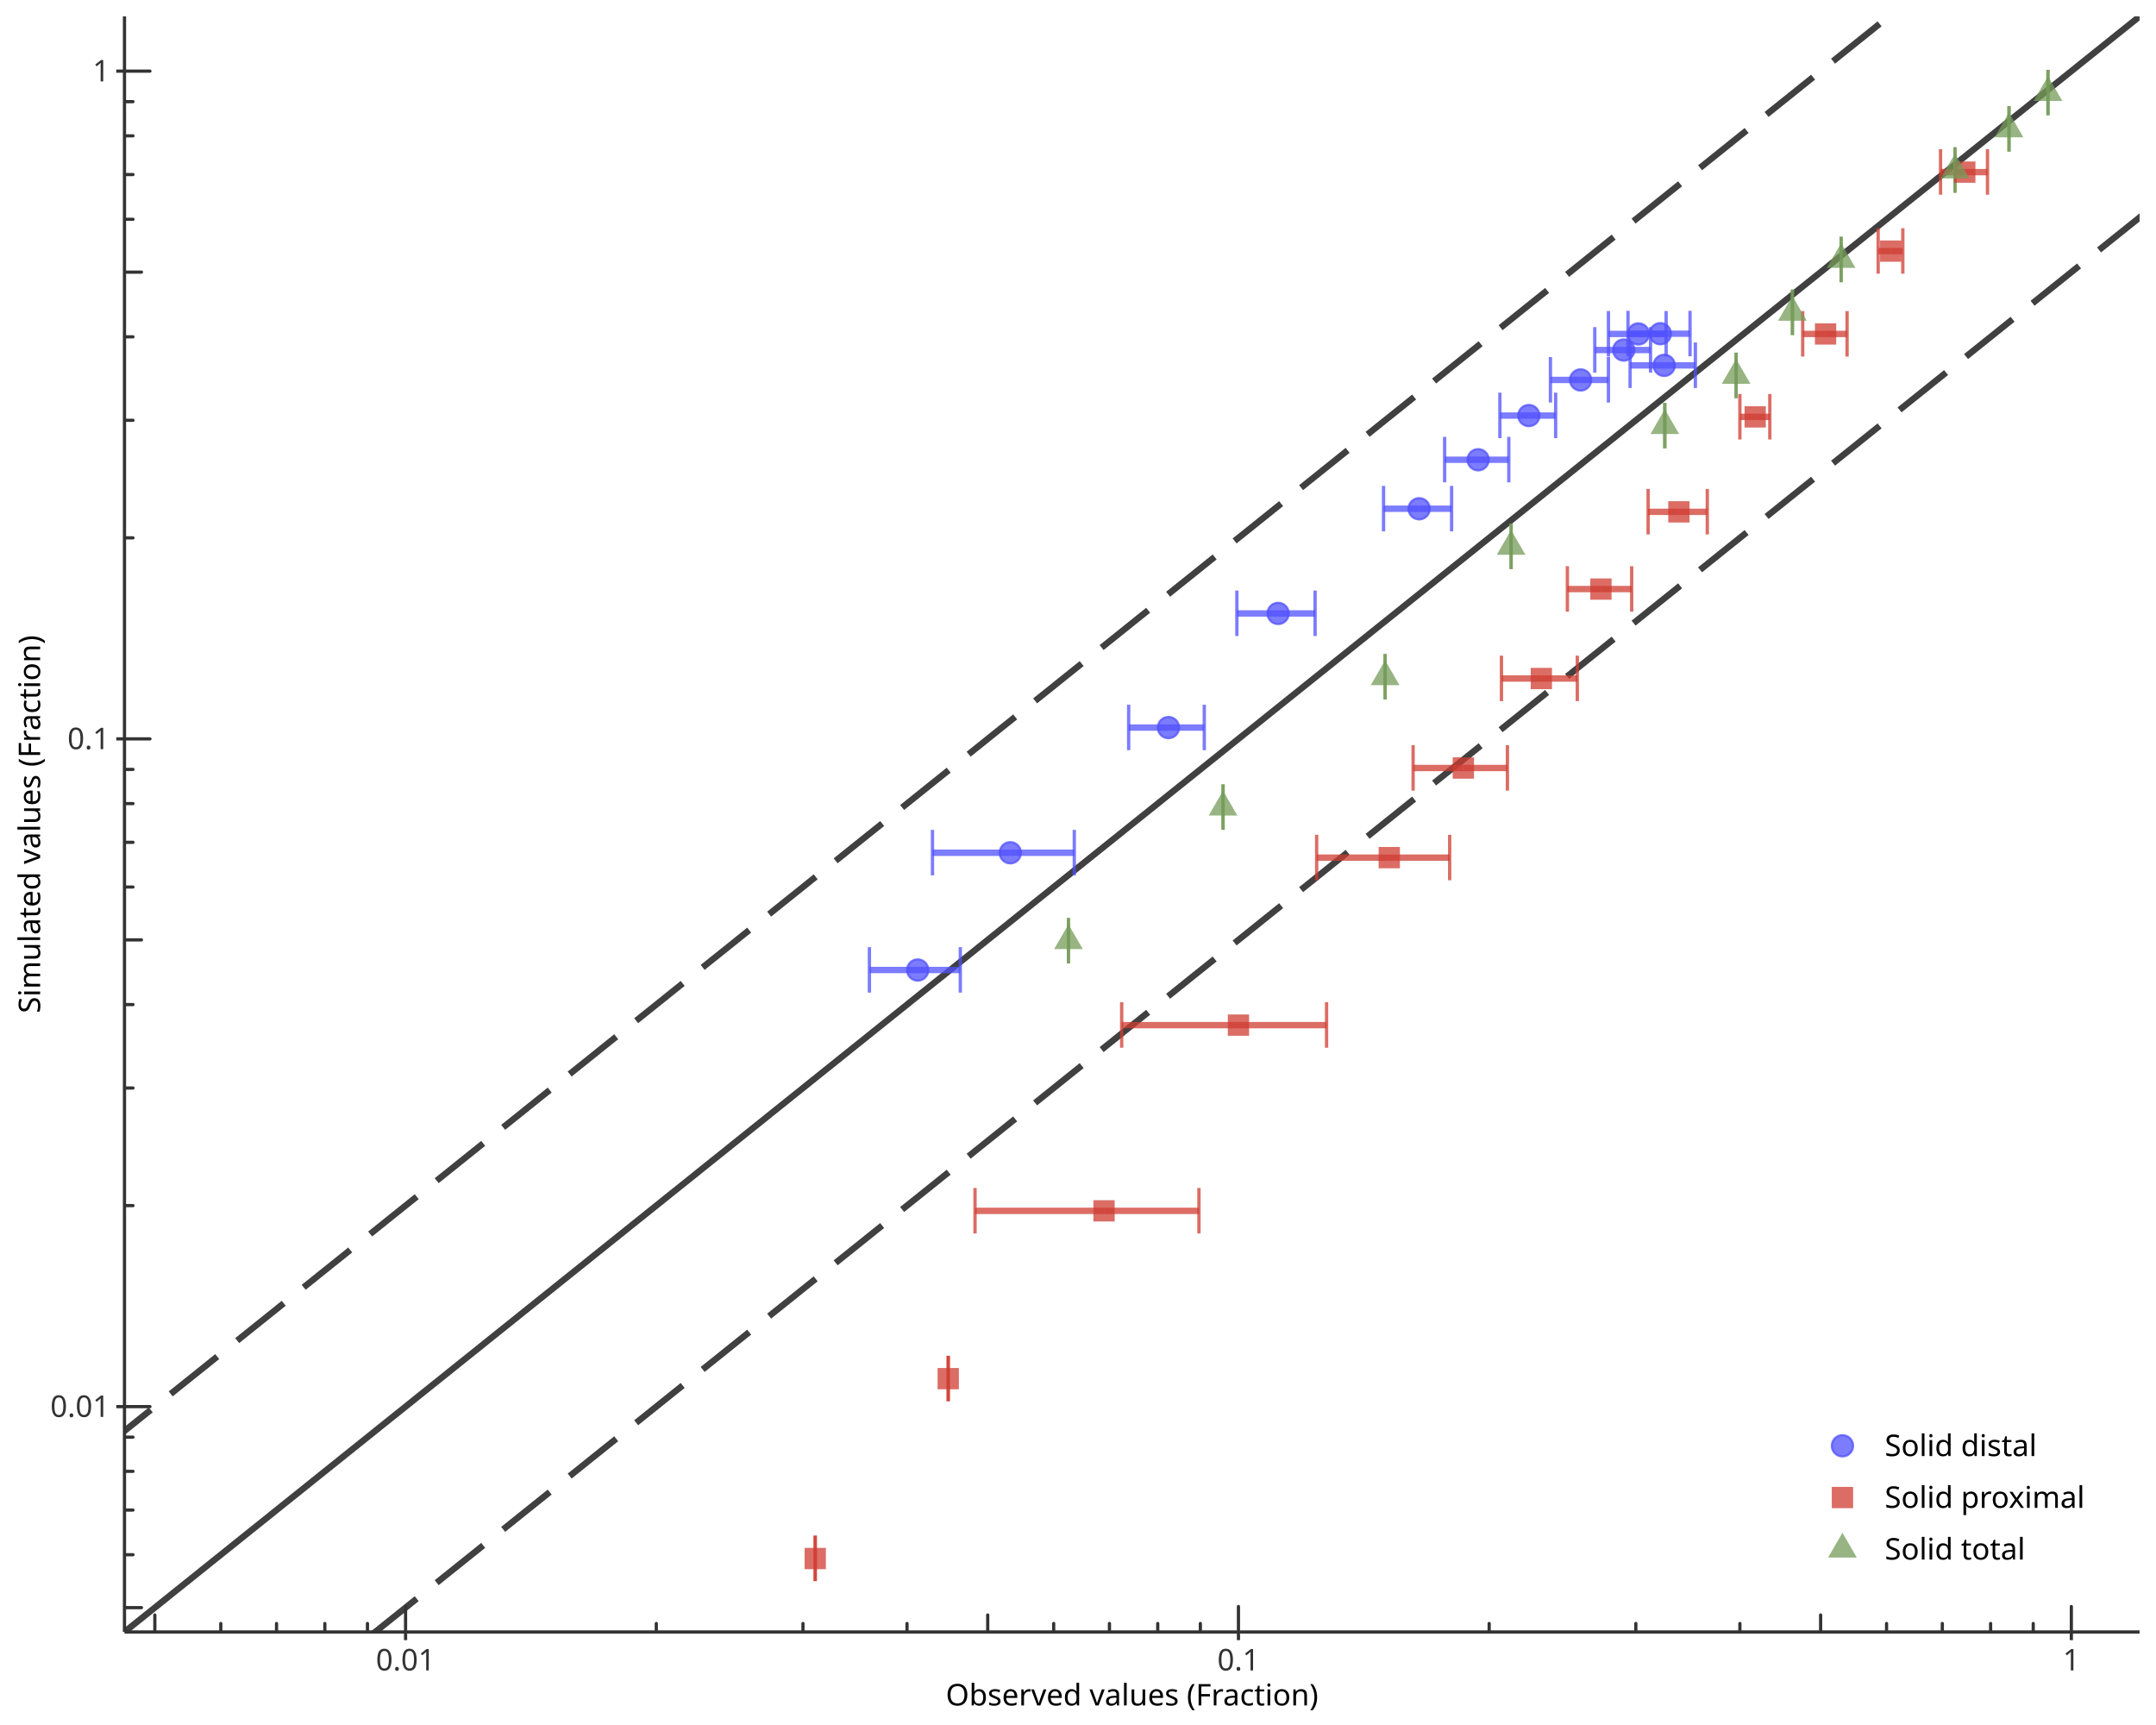
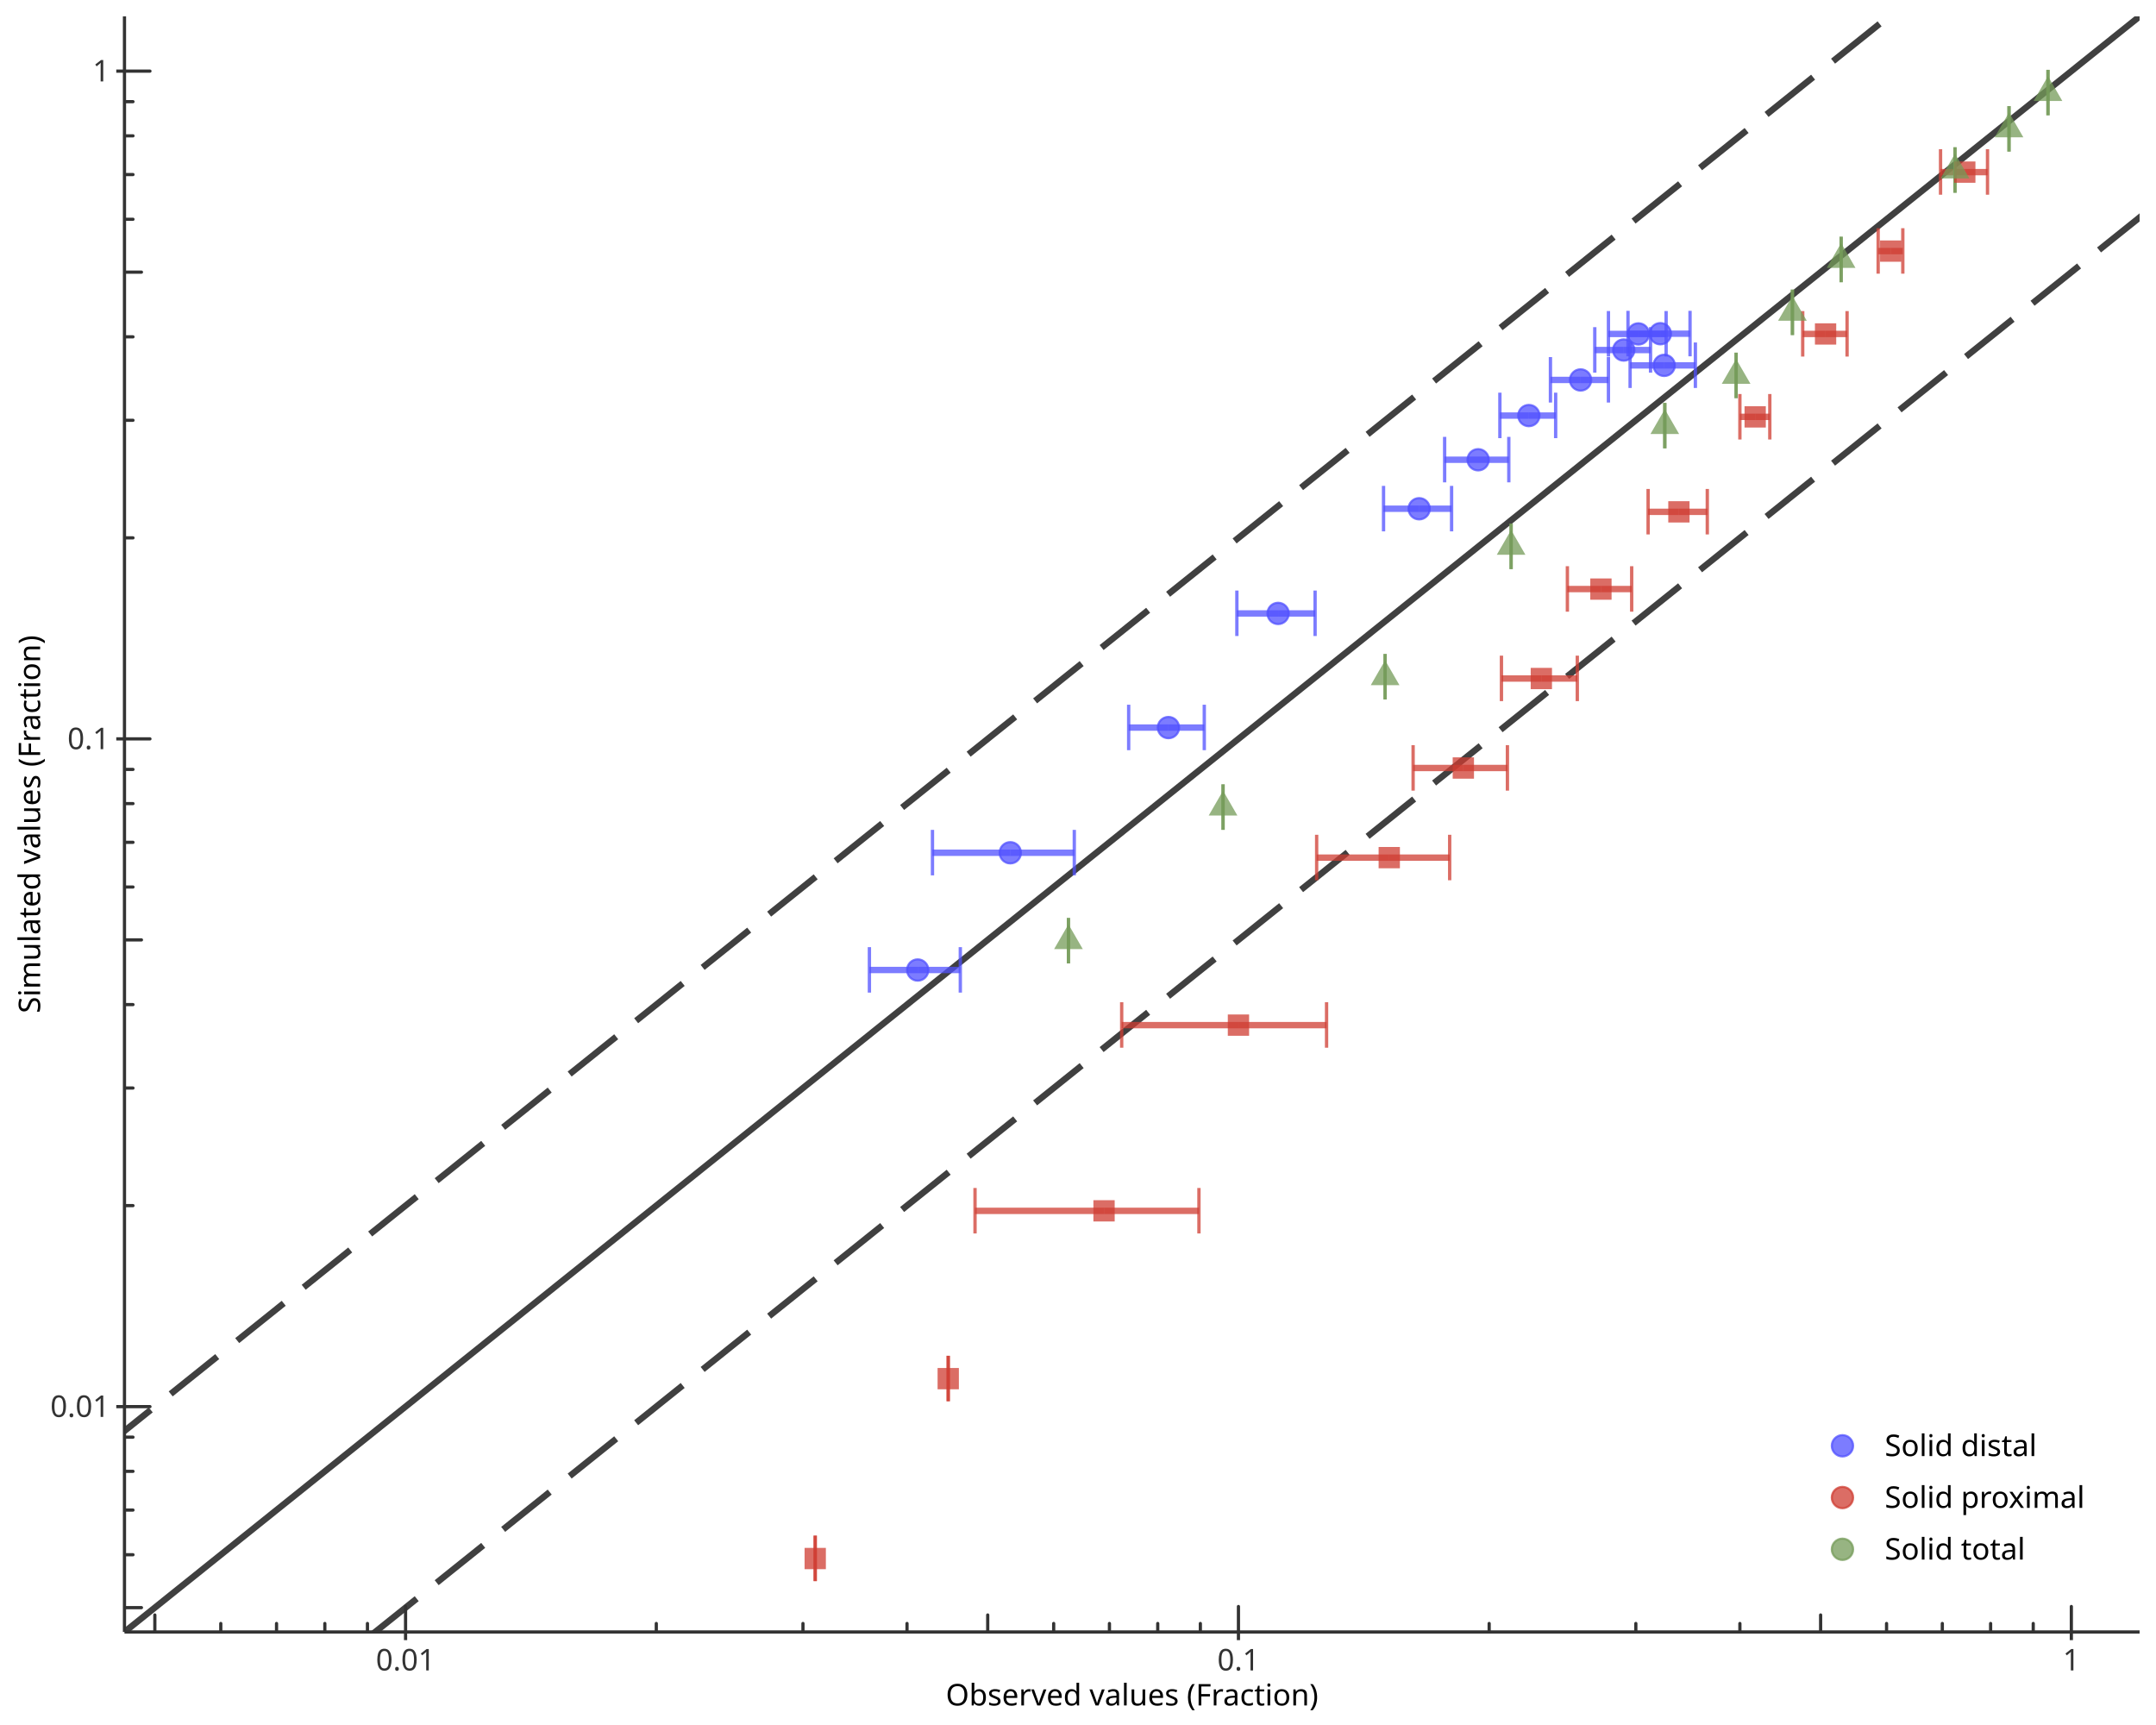
<svg xmlns="http://www.w3.org/2000/svg" class="svglite" data-engine-version="2.0" width="720.00pt" height="576.00pt" viewBox="0 0 720.00 576.00">
  <defs>
    <style type="text/css">
    .svglite line, .svglite polyline, .svglite polygon, .svglite path, .svglite rect, .svglite circle {
      fill: none;
      stroke: #000000;
      stroke-linecap: round;
      stroke-linejoin: round;
      stroke-miterlimit: 10.00;
    }
  </style>
  </defs>
  <rect width="100%" height="100%" style="stroke: none; fill: #FFFFFF;" />
  <defs>
    <clipPath id="cpMC4wMHw3MjAuMDB8MC4wMHw1NzYuMDA=">
      <rect x="0.00" y="0.00" width="720.00" height="576.00" />
    </clipPath>
  </defs>
  <g clip-path="url(#cpMC4wMHw3MjAuMDB8MC4wMHw1NzYuMDA=)">
    <rect x="0.00" y="0.00" width="720.00" height="576.00" style="stroke-width: 1.07; stroke: none; fill: #FFFFFF;" />
  </g>
  <defs>
    <clipPath id="cpNDEuNTd8NzE0LjUyfDUuNDh8NTQ0Ljkz">
      <rect x="41.57" y="5.48" width="672.95" height="539.45" />
    </clipPath>
  </defs>
  <g clip-path="url(#cpNDEuNTd8NzE0LjUyfDUuNDh8NTQ0Ljkz)">
    <rect x="41.57" y="5.48" width="672.95" height="539.45" style="stroke-width: 1.07; stroke: none; fill: #FFFFFF;" />
  </g>
  <g clip-path="url(#cpMC4wMHw3MjAuMDB8MC4wMHw1NzYuMDA=)">
</g>
  <g clip-path="url(#cpNDEuNTd8NzE0LjUyfDUuNDh8NTQ0Ljkz)">
</g>
  <g clip-path="url(#cpMC4wMHw3MjAuMDB8MC4wMHw1NzYuMDA=)">
</g>
  <g clip-path="url(#cpNDEuNTd8NzE0LjUyfDUuNDh8NTQ0Ljkz)">
</g>
  <g clip-path="url(#cpMC4wMHw3MjAuMDB8MC4wMHw1NzYuMDA=)">
</g>
  <g clip-path="url(#cpNDEuNTd8NzE0LjUyfDUuNDh8NTQ0Ljkz)">
</g>
  <g clip-path="url(#cpMC4wMHw3MjAuMDB8MC4wMHw1NzYuMDA=)">
</g>
  <g clip-path="url(#cpNDEuNTd8NzE0LjUyfDUuNDh8NTQ0Ljkz)">
</g>
  <g clip-path="url(#cpMC4wMHw3MjAuMDB8MC4wMHw1NzYuMDA=)">
</g>
  <g clip-path="url(#cpNDEuNTd8NzE0LjUyfDUuNDh8NTQ0Ljkz)">
</g>
  <g clip-path="url(#cpMC4wMHw3MjAuMDB8MC4wMHw1NzYuMDA=)">
</g>
  <g clip-path="url(#cpNDEuNTd8NzE0LjUyfDUuNDh8NTQ0Ljkz)">
</g>
  <g clip-path="url(#cpMC4wMHw3MjAuMDB8MC4wMHw1NzYuMDA=)">
</g>
  <g clip-path="url(#cpNDEuNTd8NzE0LjUyfDUuNDh8NTQ0Ljkz)">
</g>
  <g clip-path="url(#cpMC4wMHw3MjAuMDB8MC4wMHw1NzYuMDA=)">
</g>
  <g clip-path="url(#cpNDEuNTd8NzE0LjUyfDUuNDh8NTQ0Ljkz)">
</g>
  <g clip-path="url(#cpMC4wMHw3MjAuMDB8MC4wMHw1NzYuMDA=)">
</g>
  <g clip-path="url(#cpNDEuNTd8NzE0LjUyfDUuNDh8NTQ0Ljkz)">
</g>
  <g clip-path="url(#cpMC4wMHw3MjAuMDB8MC4wMHw1NzYuMDA=)">
</g>
  <g clip-path="url(#cpNDEuNTd8NzE0LjUyfDUuNDh8NTQ0Ljkz)">
</g>
  <g clip-path="url(#cpMC4wMHw3MjAuMDB8MC4wMHw1NzYuMDA=)">
</g>
  <g clip-path="url(#cpNDEuNTd8NzE0LjUyfDUuNDh8NTQ0Ljkz)">
</g>
  <g clip-path="url(#cpMC4wMHw3MjAuMDB8MC4wMHw1NzYuMDA=)">
</g>
  <g clip-path="url(#cpNDEuNTd8NzE0LjUyfDUuNDh8NTQ0Ljkz)">
</g>
  <g clip-path="url(#cpMC4wMHw3MjAuMDB8MC4wMHw1NzYuMDA=)">
</g>
  <g clip-path="url(#cpNDEuNTd8NzE0LjUyfDUuNDh8NTQ0Ljkz)">
</g>
  <g clip-path="url(#cpMC4wMHw3MjAuMDB8MC4wMHw1NzYuMDA=)">
</g>
  <g clip-path="url(#cpNDEuNTd8NzE0LjUyfDUuNDh8NTQ0Ljkz)">
</g>
  <g clip-path="url(#cpMC4wMHw3MjAuMDB8MC4wMHw1NzYuMDA=)">
</g>
  <g clip-path="url(#cpNDEuNTd8NzE0LjUyfDUuNDh8NTQ0Ljkz)">
</g>
  <g clip-path="url(#cpMC4wMHw3MjAuMDB8MC4wMHw1NzYuMDA=)">
</g>
  <g clip-path="url(#cpNDEuNTd8NzE0LjUyfDUuNDh8NTQ0Ljkz)">
    <line x1="-631.38" y1="1084.39" x2="1387.47" y2="-533.97" style="stroke-width: 2.13; stroke: #000000; stroke-opacity: 0.75; stroke-linecap: butt;" />
    <line x1="-631.38" y1="1017.27" x2="1387.47" y2="-601.09" style="stroke-width: 2.13; stroke: #000000; stroke-opacity: 0.75; stroke-dasharray: 19.92,8.54; stroke-linecap: butt;" />
    <line x1="-631.38" y1="1151.51" x2="1387.47" y2="-466.85" style="stroke-width: 2.13; stroke: #000000; stroke-opacity: 0.75; stroke-dasharray: 19.92,8.54; stroke-linecap: butt;" />
    <line x1="544.38" y1="122.00" x2="555.76" y2="122.00" style="stroke-width: 2.13; stroke: #5050FF; stroke-opacity: 0.75; stroke-linecap: butt;" />
    <line x1="543.67" y1="111.43" x2="554.48" y2="111.43" style="stroke-width: 2.13; stroke: #5050FF; stroke-opacity: 0.75; stroke-linecap: butt;" />
    <line x1="537.14" y1="111.50" x2="547.15" y2="111.50" style="stroke-width: 2.13; stroke: #5050FF; stroke-opacity: 0.75; stroke-linecap: butt;" />
    <line x1="532.58" y1="116.88" x2="542.25" y2="116.88" style="stroke-width: 2.13; stroke: #5050FF; stroke-opacity: 0.75; stroke-linecap: butt;" />
    <line x1="517.77" y1="126.87" x2="527.84" y2="126.87" style="stroke-width: 2.13; stroke: #5050FF; stroke-opacity: 0.75; stroke-linecap: butt;" />
    <line x1="500.89" y1="138.76" x2="510.56" y2="138.76" style="stroke-width: 2.13; stroke: #5050FF; stroke-opacity: 0.75; stroke-linecap: butt;" />
    <line x1="482.44" y1="153.52" x2="493.63" y2="153.52" style="stroke-width: 2.13; stroke: #5050FF; stroke-opacity: 0.75; stroke-linecap: butt;" />
    <line x1="462.04" y1="169.88" x2="473.93" y2="169.88" style="stroke-width: 2.13; stroke: #5050FF; stroke-opacity: 0.75; stroke-linecap: butt;" />
    <line x1="413.06" y1="204.83" x2="426.83" y2="204.83" style="stroke-width: 2.13; stroke: #5050FF; stroke-opacity: 0.75; stroke-linecap: butt;" />
    <line x1="376.92" y1="242.95" x2="390.20" y2="242.95" style="stroke-width: 2.13; stroke: #5050FF; stroke-opacity: 0.75; stroke-linecap: butt;" />
    <line x1="311.40" y1="284.75" x2="337.39" y2="284.75" style="stroke-width: 2.13; stroke: #5050FF; stroke-opacity: 0.75; stroke-linecap: butt;" />
    <line x1="290.34" y1="323.90" x2="306.47" y2="323.90" style="stroke-width: 2.13; stroke: #5050FF; stroke-opacity: 0.75; stroke-linecap: butt;" />
    <line x1="648.05" y1="57.47" x2="656.14" y2="57.47" style="stroke-width: 2.13; stroke: #CE3D32; stroke-opacity: 0.75; stroke-linecap: butt;" />
    <line x1="627.21" y1="83.84" x2="631.40" y2="83.84" style="stroke-width: 2.13; stroke: #CE3D32; stroke-opacity: 0.75; stroke-linecap: butt;" />
    <line x1="602.02" y1="111.51" x2="609.65" y2="111.51" style="stroke-width: 2.13; stroke: #CE3D32; stroke-opacity: 0.75; stroke-linecap: butt;" />
    <line x1="581.04" y1="139.20" x2="586.14" y2="139.20" style="stroke-width: 2.13; stroke: #CE3D32; stroke-opacity: 0.75; stroke-linecap: butt;" />
    <line x1="550.39" y1="170.91" x2="560.67" y2="170.91" style="stroke-width: 2.13; stroke: #CE3D32; stroke-opacity: 0.75; stroke-linecap: butt;" />
    <line x1="523.43" y1="196.70" x2="534.64" y2="196.70" style="stroke-width: 2.13; stroke: #CE3D32; stroke-opacity: 0.75; stroke-linecap: butt;" />
    <line x1="501.41" y1="226.57" x2="514.74" y2="226.57" style="stroke-width: 2.13; stroke: #CE3D32; stroke-opacity: 0.75; stroke-linecap: butt;" />
    <line x1="471.91" y1="256.45" x2="488.68" y2="256.45" style="stroke-width: 2.13; stroke: #CE3D32; stroke-opacity: 0.75; stroke-linecap: butt;" />
    <line x1="439.70" y1="286.38" x2="463.94" y2="286.38" style="stroke-width: 2.13; stroke: #CE3D32; stroke-opacity: 0.75; stroke-linecap: butt;" />
    <line x1="374.59" y1="342.30" x2="413.58" y2="342.30" style="stroke-width: 2.13; stroke: #CE3D32; stroke-opacity: 0.75; stroke-linecap: butt;" />
    <line x1="325.61" y1="404.32" x2="368.70" y2="404.32" style="stroke-width: 2.13; stroke: #CE3D32; stroke-opacity: 0.75; stroke-linecap: butt;" />
    <line x1="316.66" y1="460.35" x2="316.66" y2="460.35" style="stroke-width: 2.13; stroke: #CE3D32; stroke-opacity: 0.75; stroke-linecap: butt;" />
    <line x1="272.24" y1="520.41" x2="272.24" y2="520.41" style="stroke-width: 2.13; stroke: #CE3D32; stroke-opacity: 0.75; stroke-linecap: butt;" />
    <line x1="683.93" y1="30.95" x2="683.93" y2="30.95" style="stroke-width: 2.13; stroke: #749B58; stroke-opacity: 0.75; stroke-linecap: butt;" />
    <line x1="670.91" y1="43.07" x2="670.91" y2="43.07" style="stroke-width: 2.13; stroke: #749B58; stroke-opacity: 0.75; stroke-linecap: butt;" />
    <line x1="652.88" y1="56.81" x2="652.88" y2="56.81" style="stroke-width: 2.13; stroke: #749B58; stroke-opacity: 0.75; stroke-linecap: butt;" />
    <line x1="614.85" y1="86.69" x2="614.85" y2="86.69" style="stroke-width: 2.13; stroke: #749B58; stroke-opacity: 0.75; stroke-linecap: butt;" />
    <line x1="598.58" y1="104.33" x2="598.58" y2="104.33" style="stroke-width: 2.13; stroke: #749B58; stroke-opacity: 0.75; stroke-linecap: butt;" />
    <line x1="579.78" y1="125.40" x2="579.78" y2="125.40" style="stroke-width: 2.13; stroke: #749B58; stroke-opacity: 0.75; stroke-linecap: butt;" />
    <line x1="555.96" y1="142.17" x2="555.96" y2="142.17" style="stroke-width: 2.13; stroke: #749B58; stroke-opacity: 0.75; stroke-linecap: butt;" />
    <line x1="504.64" y1="182.49" x2="504.64" y2="182.49" style="stroke-width: 2.13; stroke: #749B58; stroke-opacity: 0.75; stroke-linecap: butt;" />
    <line x1="462.56" y1="226.01" x2="462.56" y2="226.01" style="stroke-width: 2.13; stroke: #749B58; stroke-opacity: 0.75; stroke-linecap: butt;" />
    <line x1="408.44" y1="269.55" x2="408.44" y2="269.55" style="stroke-width: 2.13; stroke: #749B58; stroke-opacity: 0.75; stroke-linecap: butt;" />
    <line x1="356.81" y1="314.16" x2="356.81" y2="314.16" style="stroke-width: 2.13; stroke: #749B58; stroke-opacity: 0.75; stroke-linecap: butt;" />
    <line x1="555.76" y1="122.00" x2="566.17" y2="122.00" style="stroke-width: 2.13; stroke: #5050FF; stroke-opacity: 0.75; stroke-linecap: butt;" />
    <line x1="554.48" y1="111.43" x2="564.39" y2="111.43" style="stroke-width: 2.13; stroke: #5050FF; stroke-opacity: 0.75; stroke-linecap: butt;" />
    <line x1="547.15" y1="111.50" x2="556.40" y2="111.50" style="stroke-width: 2.13; stroke: #5050FF; stroke-opacity: 0.75; stroke-linecap: butt;" />
    <line x1="542.25" y1="116.88" x2="551.20" y2="116.88" style="stroke-width: 2.13; stroke: #5050FF; stroke-opacity: 0.75; stroke-linecap: butt;" />
    <line x1="527.84" y1="126.87" x2="537.14" y2="126.87" style="stroke-width: 2.13; stroke: #5050FF; stroke-opacity: 0.75; stroke-linecap: butt;" />
    <line x1="510.56" y1="138.76" x2="519.51" y2="138.76" style="stroke-width: 2.13; stroke: #5050FF; stroke-opacity: 0.75; stroke-linecap: butt;" />
    <line x1="493.63" y1="153.52" x2="503.87" y2="153.52" style="stroke-width: 2.13; stroke: #5050FF; stroke-opacity: 0.75; stroke-linecap: butt;" />
    <line x1="473.93" y1="169.88" x2="484.76" y2="169.88" style="stroke-width: 2.13; stroke: #5050FF; stroke-opacity: 0.75; stroke-linecap: butt;" />
    <line x1="426.83" y1="204.83" x2="439.18" y2="204.83" style="stroke-width: 2.13; stroke: #5050FF; stroke-opacity: 0.75; stroke-linecap: butt;" />
    <line x1="390.20" y1="242.95" x2="402.17" y2="242.95" style="stroke-width: 2.13; stroke: #5050FF; stroke-opacity: 0.75; stroke-linecap: butt;" />
    <line x1="337.39" y1="284.75" x2="358.76" y2="284.75" style="stroke-width: 2.13; stroke: #5050FF; stroke-opacity: 0.75; stroke-linecap: butt;" />
    <line x1="306.47" y1="323.90" x2="320.70" y2="323.90" style="stroke-width: 2.13; stroke: #5050FF; stroke-opacity: 0.75; stroke-linecap: butt;" />
    <line x1="656.14" y1="57.47" x2="663.73" y2="57.47" style="stroke-width: 2.13; stroke: #CE3D32; stroke-opacity: 0.75; stroke-linecap: butt;" />
    <line x1="631.40" y1="83.84" x2="635.45" y2="83.84" style="stroke-width: 2.13; stroke: #CE3D32; stroke-opacity: 0.75; stroke-linecap: butt;" />
    <line x1="609.65" y1="111.51" x2="616.83" y2="111.51" style="stroke-width: 2.13; stroke: #CE3D32; stroke-opacity: 0.75; stroke-linecap: butt;" />
    <line x1="586.14" y1="139.20" x2="591.03" y2="139.20" style="stroke-width: 2.13; stroke: #CE3D32; stroke-opacity: 0.75; stroke-linecap: butt;" />
    <line x1="560.67" y1="170.91" x2="570.15" y2="170.91" style="stroke-width: 2.13; stroke: #CE3D32; stroke-opacity: 0.75; stroke-linecap: butt;" />
    <line x1="534.64" y1="196.70" x2="544.90" y2="196.70" style="stroke-width: 2.13; stroke: #CE3D32; stroke-opacity: 0.75; stroke-linecap: butt;" />
    <line x1="514.74" y1="226.57" x2="526.74" y2="226.57" style="stroke-width: 2.13; stroke: #CE3D32; stroke-opacity: 0.75; stroke-linecap: butt;" />
    <line x1="488.68" y1="256.45" x2="503.40" y2="256.45" style="stroke-width: 2.13; stroke: #CE3D32; stroke-opacity: 0.75; stroke-linecap: butt;" />
    <line x1="463.94" y1="286.38" x2="484.12" y2="286.38" style="stroke-width: 2.13; stroke: #CE3D32; stroke-opacity: 0.75; stroke-linecap: butt;" />
    <line x1="413.58" y1="342.30" x2="443.01" y2="342.30" style="stroke-width: 2.13; stroke: #CE3D32; stroke-opacity: 0.75; stroke-linecap: butt;" />
    <line x1="368.70" y1="404.32" x2="400.39" y2="404.32" style="stroke-width: 2.13; stroke: #CE3D32; stroke-opacity: 0.75; stroke-linecap: butt;" />
    <line x1="316.66" y1="460.35" x2="316.66" y2="460.35" style="stroke-width: 2.13; stroke: #CE3D32; stroke-opacity: 0.75; stroke-linecap: butt;" />
    <line x1="272.24" y1="520.41" x2="272.24" y2="520.41" style="stroke-width: 2.13; stroke: #CE3D32; stroke-opacity: 0.75; stroke-linecap: butt;" />
    <line x1="683.93" y1="30.95" x2="683.93" y2="30.95" style="stroke-width: 2.13; stroke: #749B58; stroke-opacity: 0.75; stroke-linecap: butt;" />
    <line x1="670.91" y1="43.07" x2="670.91" y2="43.07" style="stroke-width: 2.13; stroke: #749B58; stroke-opacity: 0.75; stroke-linecap: butt;" />
    <line x1="652.88" y1="56.81" x2="652.88" y2="56.81" style="stroke-width: 2.13; stroke: #749B58; stroke-opacity: 0.75; stroke-linecap: butt;" />
    <line x1="614.85" y1="86.69" x2="614.85" y2="86.69" style="stroke-width: 2.13; stroke: #749B58; stroke-opacity: 0.75; stroke-linecap: butt;" />
    <line x1="598.58" y1="104.33" x2="598.58" y2="104.33" style="stroke-width: 2.13; stroke: #749B58; stroke-opacity: 0.75; stroke-linecap: butt;" />
    <line x1="579.78" y1="125.40" x2="579.78" y2="125.40" style="stroke-width: 2.13; stroke: #749B58; stroke-opacity: 0.75; stroke-linecap: butt;" />
    <line x1="555.96" y1="142.17" x2="555.96" y2="142.17" style="stroke-width: 2.13; stroke: #749B58; stroke-opacity: 0.75; stroke-linecap: butt;" />
    <line x1="504.64" y1="182.49" x2="504.64" y2="182.49" style="stroke-width: 2.13; stroke: #749B58; stroke-opacity: 0.75; stroke-linecap: butt;" />
    <line x1="462.56" y1="226.01" x2="462.56" y2="226.01" style="stroke-width: 2.13; stroke: #749B58; stroke-opacity: 0.75; stroke-linecap: butt;" />
    <line x1="408.44" y1="269.55" x2="408.44" y2="269.55" style="stroke-width: 2.13; stroke: #749B58; stroke-opacity: 0.75; stroke-linecap: butt;" />
    <line x1="356.81" y1="314.16" x2="356.81" y2="314.16" style="stroke-width: 2.13; stroke: #749B58; stroke-opacity: 0.75; stroke-linecap: butt;" />
    <text x="544.38" y="125.89" text-anchor="middle" style="font-size: 15.17px; fill: #5050FF; fill-opacity: 0.75; font-family: sans;" textLength="3.94px" lengthAdjust="spacingAndGlyphs">|</text>
    <text x="543.67" y="115.32" text-anchor="middle" style="font-size: 15.17px; fill: #5050FF; fill-opacity: 0.75; font-family: sans;" textLength="3.94px" lengthAdjust="spacingAndGlyphs">|</text>
    <text x="537.14" y="115.39" text-anchor="middle" style="font-size: 15.17px; fill: #5050FF; fill-opacity: 0.75; font-family: sans;" textLength="3.94px" lengthAdjust="spacingAndGlyphs">|</text>
    <text x="532.58" y="120.77" text-anchor="middle" style="font-size: 15.17px; fill: #5050FF; fill-opacity: 0.75; font-family: sans;" textLength="3.94px" lengthAdjust="spacingAndGlyphs">|</text>
    <text x="517.77" y="130.76" text-anchor="middle" style="font-size: 15.17px; fill: #5050FF; fill-opacity: 0.75; font-family: sans;" textLength="3.94px" lengthAdjust="spacingAndGlyphs">|</text>
    <text x="500.89" y="142.65" text-anchor="middle" style="font-size: 15.17px; fill: #5050FF; fill-opacity: 0.75; font-family: sans;" textLength="3.94px" lengthAdjust="spacingAndGlyphs">|</text>
    <text x="482.44" y="157.41" text-anchor="middle" style="font-size: 15.17px; fill: #5050FF; fill-opacity: 0.75; font-family: sans;" textLength="3.94px" lengthAdjust="spacingAndGlyphs">|</text>
    <text x="462.04" y="173.77" text-anchor="middle" style="font-size: 15.17px; fill: #5050FF; fill-opacity: 0.75; font-family: sans;" textLength="3.94px" lengthAdjust="spacingAndGlyphs">|</text>
    <text x="413.06" y="208.72" text-anchor="middle" style="font-size: 15.17px; fill: #5050FF; fill-opacity: 0.75; font-family: sans;" textLength="3.94px" lengthAdjust="spacingAndGlyphs">|</text>
    <text x="376.92" y="246.84" text-anchor="middle" style="font-size: 15.17px; fill: #5050FF; fill-opacity: 0.75; font-family: sans;" textLength="3.94px" lengthAdjust="spacingAndGlyphs">|</text>
    <text x="311.40" y="288.64" text-anchor="middle" style="font-size: 15.17px; fill: #5050FF; fill-opacity: 0.75; font-family: sans;" textLength="3.94px" lengthAdjust="spacingAndGlyphs">|</text>
    <text x="290.34" y="327.79" text-anchor="middle" style="font-size: 15.17px; fill: #5050FF; fill-opacity: 0.75; font-family: sans;" textLength="3.94px" lengthAdjust="spacingAndGlyphs">|</text>
    <text x="648.05" y="61.36" text-anchor="middle" style="font-size: 15.17px; fill: #CE3D32; fill-opacity: 0.75; font-family: sans;" textLength="3.94px" lengthAdjust="spacingAndGlyphs">|</text>
    <text x="627.21" y="87.73" text-anchor="middle" style="font-size: 15.17px; fill: #CE3D32; fill-opacity: 0.75; font-family: sans;" textLength="3.94px" lengthAdjust="spacingAndGlyphs">|</text>
    <text x="602.02" y="115.41" text-anchor="middle" style="font-size: 15.17px; fill: #CE3D32; fill-opacity: 0.75; font-family: sans;" textLength="3.94px" lengthAdjust="spacingAndGlyphs">|</text>
    <text x="581.04" y="143.10" text-anchor="middle" style="font-size: 15.17px; fill: #CE3D32; fill-opacity: 0.75; font-family: sans;" textLength="3.94px" lengthAdjust="spacingAndGlyphs">|</text>
    <text x="550.39" y="174.80" text-anchor="middle" style="font-size: 15.17px; fill: #CE3D32; fill-opacity: 0.75; font-family: sans;" textLength="3.94px" lengthAdjust="spacingAndGlyphs">|</text>
    <text x="523.43" y="200.59" text-anchor="middle" style="font-size: 15.17px; fill: #CE3D32; fill-opacity: 0.75; font-family: sans;" textLength="3.94px" lengthAdjust="spacingAndGlyphs">|</text>
    <text x="501.41" y="230.46" text-anchor="middle" style="font-size: 15.17px; fill: #CE3D32; fill-opacity: 0.75; font-family: sans;" textLength="3.94px" lengthAdjust="spacingAndGlyphs">|</text>
    <text x="471.91" y="260.34" text-anchor="middle" style="font-size: 15.17px; fill: #CE3D32; fill-opacity: 0.75; font-family: sans;" textLength="3.94px" lengthAdjust="spacingAndGlyphs">|</text>
    <text x="439.70" y="290.27" text-anchor="middle" style="font-size: 15.17px; fill: #CE3D32; fill-opacity: 0.75; font-family: sans;" textLength="3.94px" lengthAdjust="spacingAndGlyphs">|</text>
    <text x="374.59" y="346.19" text-anchor="middle" style="font-size: 15.17px; fill: #CE3D32; fill-opacity: 0.75; font-family: sans;" textLength="3.94px" lengthAdjust="spacingAndGlyphs">|</text>
    <text x="325.61" y="408.21" text-anchor="middle" style="font-size: 15.17px; fill: #CE3D32; fill-opacity: 0.75; font-family: sans;" textLength="3.94px" lengthAdjust="spacingAndGlyphs">|</text>
    <text x="316.66" y="464.24" text-anchor="middle" style="font-size: 15.17px; fill: #CE3D32; fill-opacity: 0.75; font-family: sans;" textLength="3.94px" lengthAdjust="spacingAndGlyphs">|</text>
    <text x="272.24" y="524.30" text-anchor="middle" style="font-size: 15.17px; fill: #CE3D32; fill-opacity: 0.75; font-family: sans;" textLength="3.94px" lengthAdjust="spacingAndGlyphs">|</text>
    <text x="683.93" y="34.84" text-anchor="middle" style="font-size: 15.17px; fill: #749B58; fill-opacity: 0.75; font-family: sans;" textLength="3.94px" lengthAdjust="spacingAndGlyphs">|</text>
    <text x="670.91" y="46.96" text-anchor="middle" style="font-size: 15.17px; fill: #749B58; fill-opacity: 0.75; font-family: sans;" textLength="3.94px" lengthAdjust="spacingAndGlyphs">|</text>
    <text x="652.88" y="60.70" text-anchor="middle" style="font-size: 15.17px; fill: #749B58; fill-opacity: 0.75; font-family: sans;" textLength="3.94px" lengthAdjust="spacingAndGlyphs">|</text>
    <text x="614.85" y="90.58" text-anchor="middle" style="font-size: 15.17px; fill: #749B58; fill-opacity: 0.75; font-family: sans;" textLength="3.94px" lengthAdjust="spacingAndGlyphs">|</text>
    <text x="598.58" y="108.23" text-anchor="middle" style="font-size: 15.17px; fill: #749B58; fill-opacity: 0.75; font-family: sans;" textLength="3.94px" lengthAdjust="spacingAndGlyphs">|</text>
    <text x="579.78" y="129.29" text-anchor="middle" style="font-size: 15.17px; fill: #749B58; fill-opacity: 0.75; font-family: sans;" textLength="3.94px" lengthAdjust="spacingAndGlyphs">|</text>
    <text x="555.96" y="146.06" text-anchor="middle" style="font-size: 15.17px; fill: #749B58; fill-opacity: 0.75; font-family: sans;" textLength="3.94px" lengthAdjust="spacingAndGlyphs">|</text>
    <text x="504.64" y="186.38" text-anchor="middle" style="font-size: 15.17px; fill: #749B58; fill-opacity: 0.75; font-family: sans;" textLength="3.94px" lengthAdjust="spacingAndGlyphs">|</text>
    <text x="462.56" y="229.90" text-anchor="middle" style="font-size: 15.17px; fill: #749B58; fill-opacity: 0.75; font-family: sans;" textLength="3.94px" lengthAdjust="spacingAndGlyphs">|</text>
    <text x="408.44" y="273.44" text-anchor="middle" style="font-size: 15.17px; fill: #749B58; fill-opacity: 0.75; font-family: sans;" textLength="3.94px" lengthAdjust="spacingAndGlyphs">|</text>
    <text x="356.81" y="318.05" text-anchor="middle" style="font-size: 15.17px; fill: #749B58; fill-opacity: 0.75; font-family: sans;" textLength="3.94px" lengthAdjust="spacingAndGlyphs">|</text>
    <text x="566.17" y="125.89" text-anchor="middle" style="font-size: 15.17px; fill: #5050FF; fill-opacity: 0.75; font-family: sans;" textLength="3.94px" lengthAdjust="spacingAndGlyphs">|</text>
    <text x="564.39" y="115.32" text-anchor="middle" style="font-size: 15.17px; fill: #5050FF; fill-opacity: 0.75; font-family: sans;" textLength="3.94px" lengthAdjust="spacingAndGlyphs">|</text>
    <text x="556.40" y="115.39" text-anchor="middle" style="font-size: 15.17px; fill: #5050FF; fill-opacity: 0.75; font-family: sans;" textLength="3.94px" lengthAdjust="spacingAndGlyphs">|</text>
    <text x="551.20" y="120.77" text-anchor="middle" style="font-size: 15.17px; fill: #5050FF; fill-opacity: 0.75; font-family: sans;" textLength="3.94px" lengthAdjust="spacingAndGlyphs">|</text>
    <text x="537.14" y="130.76" text-anchor="middle" style="font-size: 15.17px; fill: #5050FF; fill-opacity: 0.75; font-family: sans;" textLength="3.94px" lengthAdjust="spacingAndGlyphs">|</text>
    <text x="519.51" y="142.65" text-anchor="middle" style="font-size: 15.17px; fill: #5050FF; fill-opacity: 0.75; font-family: sans;" textLength="3.94px" lengthAdjust="spacingAndGlyphs">|</text>
    <text x="503.87" y="157.41" text-anchor="middle" style="font-size: 15.17px; fill: #5050FF; fill-opacity: 0.75; font-family: sans;" textLength="3.94px" lengthAdjust="spacingAndGlyphs">|</text>
    <text x="484.76" y="173.77" text-anchor="middle" style="font-size: 15.17px; fill: #5050FF; fill-opacity: 0.75; font-family: sans;" textLength="3.94px" lengthAdjust="spacingAndGlyphs">|</text>
    <text x="439.18" y="208.72" text-anchor="middle" style="font-size: 15.17px; fill: #5050FF; fill-opacity: 0.75; font-family: sans;" textLength="3.94px" lengthAdjust="spacingAndGlyphs">|</text>
    <text x="402.17" y="246.84" text-anchor="middle" style="font-size: 15.17px; fill: #5050FF; fill-opacity: 0.75; font-family: sans;" textLength="3.94px" lengthAdjust="spacingAndGlyphs">|</text>
    <text x="358.76" y="288.64" text-anchor="middle" style="font-size: 15.17px; fill: #5050FF; fill-opacity: 0.75; font-family: sans;" textLength="3.94px" lengthAdjust="spacingAndGlyphs">|</text>
    <text x="320.70" y="327.79" text-anchor="middle" style="font-size: 15.17px; fill: #5050FF; fill-opacity: 0.75; font-family: sans;" textLength="3.94px" lengthAdjust="spacingAndGlyphs">|</text>
    <text x="663.73" y="61.36" text-anchor="middle" style="font-size: 15.17px; fill: #CE3D32; fill-opacity: 0.75; font-family: sans;" textLength="3.94px" lengthAdjust="spacingAndGlyphs">|</text>
    <text x="635.45" y="87.73" text-anchor="middle" style="font-size: 15.17px; fill: #CE3D32; fill-opacity: 0.75; font-family: sans;" textLength="3.94px" lengthAdjust="spacingAndGlyphs">|</text>
    <text x="616.83" y="115.41" text-anchor="middle" style="font-size: 15.17px; fill: #CE3D32; fill-opacity: 0.75; font-family: sans;" textLength="3.94px" lengthAdjust="spacingAndGlyphs">|</text>
    <text x="591.03" y="143.10" text-anchor="middle" style="font-size: 15.17px; fill: #CE3D32; fill-opacity: 0.75; font-family: sans;" textLength="3.94px" lengthAdjust="spacingAndGlyphs">|</text>
    <text x="570.15" y="174.80" text-anchor="middle" style="font-size: 15.17px; fill: #CE3D32; fill-opacity: 0.75; font-family: sans;" textLength="3.94px" lengthAdjust="spacingAndGlyphs">|</text>
    <text x="544.90" y="200.59" text-anchor="middle" style="font-size: 15.17px; fill: #CE3D32; fill-opacity: 0.75; font-family: sans;" textLength="3.94px" lengthAdjust="spacingAndGlyphs">|</text>
    <text x="526.74" y="230.46" text-anchor="middle" style="font-size: 15.17px; fill: #CE3D32; fill-opacity: 0.75; font-family: sans;" textLength="3.94px" lengthAdjust="spacingAndGlyphs">|</text>
    <text x="503.40" y="260.34" text-anchor="middle" style="font-size: 15.17px; fill: #CE3D32; fill-opacity: 0.75; font-family: sans;" textLength="3.94px" lengthAdjust="spacingAndGlyphs">|</text>
    <text x="484.12" y="290.27" text-anchor="middle" style="font-size: 15.17px; fill: #CE3D32; fill-opacity: 0.75; font-family: sans;" textLength="3.94px" lengthAdjust="spacingAndGlyphs">|</text>
    <text x="443.01" y="346.19" text-anchor="middle" style="font-size: 15.17px; fill: #CE3D32; fill-opacity: 0.75; font-family: sans;" textLength="3.94px" lengthAdjust="spacingAndGlyphs">|</text>
    <text x="400.39" y="408.21" text-anchor="middle" style="font-size: 15.17px; fill: #CE3D32; fill-opacity: 0.75; font-family: sans;" textLength="3.94px" lengthAdjust="spacingAndGlyphs">|</text>
    <text x="316.66" y="464.24" text-anchor="middle" style="font-size: 15.17px; fill: #CE3D32; fill-opacity: 0.75; font-family: sans;" textLength="3.94px" lengthAdjust="spacingAndGlyphs">|</text>
    <text x="272.24" y="524.30" text-anchor="middle" style="font-size: 15.17px; fill: #CE3D32; fill-opacity: 0.75; font-family: sans;" textLength="3.94px" lengthAdjust="spacingAndGlyphs">|</text>
    <text x="683.93" y="34.84" text-anchor="middle" style="font-size: 15.17px; fill: #749B58; fill-opacity: 0.75; font-family: sans;" textLength="3.94px" lengthAdjust="spacingAndGlyphs">|</text>
    <text x="670.91" y="46.96" text-anchor="middle" style="font-size: 15.17px; fill: #749B58; fill-opacity: 0.75; font-family: sans;" textLength="3.94px" lengthAdjust="spacingAndGlyphs">|</text>
    <text x="652.88" y="60.70" text-anchor="middle" style="font-size: 15.17px; fill: #749B58; fill-opacity: 0.75; font-family: sans;" textLength="3.94px" lengthAdjust="spacingAndGlyphs">|</text>
    <text x="614.85" y="90.58" text-anchor="middle" style="font-size: 15.17px; fill: #749B58; fill-opacity: 0.75; font-family: sans;" textLength="3.94px" lengthAdjust="spacingAndGlyphs">|</text>
    <text x="598.58" y="108.23" text-anchor="middle" style="font-size: 15.17px; fill: #749B58; fill-opacity: 0.75; font-family: sans;" textLength="3.94px" lengthAdjust="spacingAndGlyphs">|</text>
    <text x="579.78" y="129.29" text-anchor="middle" style="font-size: 15.17px; fill: #749B58; fill-opacity: 0.75; font-family: sans;" textLength="3.94px" lengthAdjust="spacingAndGlyphs">|</text>
    <text x="555.96" y="146.06" text-anchor="middle" style="font-size: 15.17px; fill: #749B58; fill-opacity: 0.75; font-family: sans;" textLength="3.94px" lengthAdjust="spacingAndGlyphs">|</text>
    <text x="504.64" y="186.38" text-anchor="middle" style="font-size: 15.17px; fill: #749B58; fill-opacity: 0.75; font-family: sans;" textLength="3.94px" lengthAdjust="spacingAndGlyphs">|</text>
    <text x="462.56" y="229.90" text-anchor="middle" style="font-size: 15.17px; fill: #749B58; fill-opacity: 0.75; font-family: sans;" textLength="3.94px" lengthAdjust="spacingAndGlyphs">|</text>
    <text x="408.44" y="273.44" text-anchor="middle" style="font-size: 15.17px; fill: #749B58; fill-opacity: 0.75; font-family: sans;" textLength="3.94px" lengthAdjust="spacingAndGlyphs">|</text>
    <text x="356.81" y="318.05" text-anchor="middle" style="font-size: 15.17px; fill: #749B58; fill-opacity: 0.75; font-family: sans;" textLength="3.94px" lengthAdjust="spacingAndGlyphs">|</text>
    <circle cx="555.76" cy="122.00" r="3.56" style="stroke-width: 0.71; stroke: #5050FF; stroke-opacity: 0.75; fill: #5050FF; fill-opacity: 0.75;" />
    <circle cx="554.48" cy="111.43" r="3.56" style="stroke-width: 0.71; stroke: #5050FF; stroke-opacity: 0.75; fill: #5050FF; fill-opacity: 0.75;" />
    <circle cx="547.15" cy="111.50" r="3.56" style="stroke-width: 0.71; stroke: #5050FF; stroke-opacity: 0.75; fill: #5050FF; fill-opacity: 0.75;" />
    <circle cx="542.25" cy="116.88" r="3.56" style="stroke-width: 0.71; stroke: #5050FF; stroke-opacity: 0.75; fill: #5050FF; fill-opacity: 0.75;" />
    <circle cx="527.84" cy="126.87" r="3.56" style="stroke-width: 0.71; stroke: #5050FF; stroke-opacity: 0.75; fill: #5050FF; fill-opacity: 0.75;" />
    <circle cx="510.56" cy="138.76" r="3.56" style="stroke-width: 0.71; stroke: #5050FF; stroke-opacity: 0.75; fill: #5050FF; fill-opacity: 0.75;" />
    <circle cx="493.63" cy="153.52" r="3.56" style="stroke-width: 0.71; stroke: #5050FF; stroke-opacity: 0.75; fill: #5050FF; fill-opacity: 0.75;" />
    <circle cx="473.93" cy="169.88" r="3.56" style="stroke-width: 0.71; stroke: #5050FF; stroke-opacity: 0.75; fill: #5050FF; fill-opacity: 0.75;" />
    <circle cx="426.83" cy="204.83" r="3.56" style="stroke-width: 0.71; stroke: #5050FF; stroke-opacity: 0.75; fill: #5050FF; fill-opacity: 0.75;" />
    <circle cx="390.20" cy="242.95" r="3.56" style="stroke-width: 0.71; stroke: #5050FF; stroke-opacity: 0.75; fill: #5050FF; fill-opacity: 0.75;" />
    <circle cx="337.39" cy="284.75" r="3.56" style="stroke-width: 0.71; stroke: #5050FF; stroke-opacity: 0.75; fill: #5050FF; fill-opacity: 0.75;" />
    <circle cx="306.47" cy="323.90" r="3.56" style="stroke-width: 0.71; stroke: #5050FF; stroke-opacity: 0.75; fill: #5050FF; fill-opacity: 0.75;" />
    <polygon points="652.59,61.03 659.70,61.03 659.70,53.92 652.59,53.92 " style="stroke-width: 0.71; stroke: none; fill: #CE3D32; fill-opacity: 0.75;" />
    <polygon points="627.85,87.40 634.96,87.40 634.96,80.29 627.85,80.29 " style="stroke-width: 0.71; stroke: none; fill: #CE3D32; fill-opacity: 0.75;" />
    <polygon points="606.10,115.07 613.21,115.07 613.21,107.96 606.10,107.96 " style="stroke-width: 0.71; stroke: none; fill: #CE3D32; fill-opacity: 0.75;" />
    <polygon points="582.59,142.76 589.70,142.76 589.70,135.65 582.59,135.65 " style="stroke-width: 0.71; stroke: none; fill: #CE3D32; fill-opacity: 0.75;" />
    <polygon points="557.12,174.47 564.23,174.47 564.23,167.36 557.12,167.36 " style="stroke-width: 0.71; stroke: none; fill: #CE3D32; fill-opacity: 0.75;" />
    <polygon points="531.08,200.26 538.19,200.26 538.19,193.15 531.08,193.15 " style="stroke-width: 0.71; stroke: none; fill: #CE3D32; fill-opacity: 0.75;" />
    <polygon points="511.18,230.12 518.29,230.12 518.29,223.01 511.18,223.01 " style="stroke-width: 0.71; stroke: none; fill: #CE3D32; fill-opacity: 0.75;" />
    <polygon points="485.13,260.01 492.24,260.01 492.24,252.89 485.13,252.89 " style="stroke-width: 0.71; stroke: none; fill: #CE3D32; fill-opacity: 0.75;" />
    <polygon points="460.39,289.93 467.50,289.93 467.50,282.82 460.39,282.82 " style="stroke-width: 0.71; stroke: none; fill: #CE3D32; fill-opacity: 0.75;" />
    <polygon points="410.03,345.86 417.14,345.86 417.14,338.75 410.03,338.75 " style="stroke-width: 0.71; stroke: none; fill: #CE3D32; fill-opacity: 0.75;" />
    <polygon points="365.14,407.87 372.25,407.87 372.25,400.76 365.14,400.76 " style="stroke-width: 0.71; stroke: none; fill: #CE3D32; fill-opacity: 0.75;" />
    <polygon points="313.11,463.90 320.22,463.90 320.22,456.79 313.11,456.79 " style="stroke-width: 0.71; stroke: none; fill: #CE3D32; fill-opacity: 0.75;" />
    <polygon points="268.69,523.97 275.80,523.97 275.80,516.86 268.69,516.86 " style="stroke-width: 0.71; stroke: none; fill: #CE3D32; fill-opacity: 0.75;" />
    <polygon points="683.93,25.42 688.72,33.72 679.14,33.72 " style="stroke-width: 0.71; stroke: none; fill: #749B58; fill-opacity: 0.75;" />
    <polygon points="670.91,37.54 675.69,45.84 666.12,45.84 " style="stroke-width: 0.71; stroke: none; fill: #749B58; fill-opacity: 0.75;" />
    <polygon points="652.88,51.28 657.67,59.57 648.09,59.57 " style="stroke-width: 0.71; stroke: none; fill: #749B58; fill-opacity: 0.75;" />
    <polygon points="614.85,81.16 619.63,89.45 610.06,89.45 " style="stroke-width: 0.71; stroke: none; fill: #749B58; fill-opacity: 0.75;" />
    <polygon points="598.58,98.81 603.37,107.10 593.79,107.10 " style="stroke-width: 0.71; stroke: none; fill: #749B58; fill-opacity: 0.75;" />
    <polygon points="579.78,119.87 584.57,128.16 574.99,128.16 " style="stroke-width: 0.71; stroke: none; fill: #749B58; fill-opacity: 0.75;" />
    <polygon points="555.96,136.64 560.75,144.93 551.17,144.93 " style="stroke-width: 0.71; stroke: none; fill: #749B58; fill-opacity: 0.75;" />
    <polygon points="504.64,176.96 509.42,185.25 499.85,185.25 " style="stroke-width: 0.71; stroke: none; fill: #749B58; fill-opacity: 0.75;" />
    <polygon points="462.56,220.48 467.35,228.78 457.77,228.78 " style="stroke-width: 0.71; stroke: none; fill: #749B58; fill-opacity: 0.75;" />
    <polygon points="408.44,264.02 413.23,272.32 403.65,272.32 " style="stroke-width: 0.71; stroke: none; fill: #749B58; fill-opacity: 0.75;" />
    <polygon points="356.81,308.63 361.60,316.92 352.02,316.92 " style="stroke-width: 0.71; stroke: none; fill: #749B58; fill-opacity: 0.75;" />
    <line x1="51.71" y1="544.93" x2="51.71" y2="539.26" style="stroke-width: 1.07; stroke: #333333;" />
    <line x1="73.73" y1="544.93" x2="73.73" y2="542.10" style="stroke-width: 1.07; stroke: #333333;" />
    <line x1="92.35" y1="544.93" x2="92.35" y2="542.10" style="stroke-width: 1.07; stroke: #333333;" />
    <line x1="108.48" y1="544.93" x2="108.48" y2="542.10" style="stroke-width: 1.07; stroke: #333333;" />
    <line x1="122.71" y1="544.93" x2="122.71" y2="542.10" style="stroke-width: 1.07; stroke: #333333;" />
    <line x1="135.44" y1="544.93" x2="135.44" y2="536.43" style="stroke-width: 1.07; stroke: #333333;" />
    <line x1="219.17" y1="544.93" x2="219.17" y2="542.10" style="stroke-width: 1.07; stroke: #333333;" />
    <line x1="268.15" y1="544.93" x2="268.15" y2="542.10" style="stroke-width: 1.07; stroke: #333333;" />
    <line x1="302.90" y1="544.93" x2="302.90" y2="542.10" style="stroke-width: 1.07; stroke: #333333;" />
    <line x1="329.85" y1="544.93" x2="329.85" y2="539.26" style="stroke-width: 1.07; stroke: #333333;" />
    <line x1="351.88" y1="544.93" x2="351.88" y2="542.10" style="stroke-width: 1.07; stroke: #333333;" />
    <line x1="370.50" y1="544.93" x2="370.50" y2="542.10" style="stroke-width: 1.07; stroke: #333333;" />
    <line x1="386.63" y1="544.93" x2="386.63" y2="542.10" style="stroke-width: 1.07; stroke: #333333;" />
    <line x1="400.86" y1="544.93" x2="400.86" y2="542.10" style="stroke-width: 1.07; stroke: #333333;" />
    <line x1="413.58" y1="544.93" x2="413.58" y2="536.43" style="stroke-width: 1.07; stroke: #333333;" />
    <line x1="497.31" y1="544.93" x2="497.31" y2="542.10" style="stroke-width: 1.07; stroke: #333333;" />
    <line x1="546.29" y1="544.93" x2="546.29" y2="542.10" style="stroke-width: 1.07; stroke: #333333;" />
    <line x1="581.04" y1="544.93" x2="581.04" y2="542.10" style="stroke-width: 1.07; stroke: #333333;" />
    <line x1="608.00" y1="544.93" x2="608.00" y2="539.26" style="stroke-width: 1.07; stroke: #333333;" />
    <line x1="630.02" y1="544.93" x2="630.02" y2="542.10" style="stroke-width: 1.07; stroke: #333333;" />
    <line x1="648.64" y1="544.93" x2="648.64" y2="542.10" style="stroke-width: 1.07; stroke: #333333;" />
    <line x1="664.77" y1="544.93" x2="664.77" y2="542.10" style="stroke-width: 1.07; stroke: #333333;" />
    <line x1="679.00" y1="544.93" x2="679.00" y2="542.10" style="stroke-width: 1.07; stroke: #333333;" />
    <line x1="691.73" y1="544.93" x2="691.73" y2="536.43" style="stroke-width: 1.07; stroke: #333333;" />
    <line x1="41.57" y1="536.81" x2="47.24" y2="536.81" style="stroke-width: 1.07; stroke: #333333;" />
    <line x1="41.57" y1="519.15" x2="44.41" y2="519.15" style="stroke-width: 1.07; stroke: #333333;" />
    <line x1="41.57" y1="504.23" x2="44.41" y2="504.23" style="stroke-width: 1.07; stroke: #333333;" />
    <line x1="41.57" y1="491.30" x2="44.41" y2="491.30" style="stroke-width: 1.07; stroke: #333333;" />
    <line x1="41.57" y1="479.89" x2="44.41" y2="479.89" style="stroke-width: 1.07; stroke: #333333;" />
    <line x1="41.57" y1="469.69" x2="50.08" y2="469.69" style="stroke-width: 1.07; stroke: #333333;" />
    <line x1="41.57" y1="402.57" x2="44.41" y2="402.57" style="stroke-width: 1.07; stroke: #333333;" />
    <line x1="41.57" y1="363.31" x2="44.41" y2="363.31" style="stroke-width: 1.07; stroke: #333333;" />
    <line x1="41.57" y1="335.45" x2="44.41" y2="335.45" style="stroke-width: 1.07; stroke: #333333;" />
    <line x1="41.57" y1="313.84" x2="47.24" y2="313.84" style="stroke-width: 1.07; stroke: #333333;" />
    <line x1="41.57" y1="296.19" x2="44.41" y2="296.19" style="stroke-width: 1.07; stroke: #333333;" />
    <line x1="41.57" y1="281.26" x2="44.41" y2="281.26" style="stroke-width: 1.07; stroke: #333333;" />
    <line x1="41.57" y1="268.33" x2="44.41" y2="268.33" style="stroke-width: 1.07; stroke: #333333;" />
    <line x1="41.57" y1="256.92" x2="44.41" y2="256.92" style="stroke-width: 1.07; stroke: #333333;" />
    <line x1="41.57" y1="246.72" x2="50.08" y2="246.72" style="stroke-width: 1.07; stroke: #333333;" />
    <line x1="41.57" y1="179.60" x2="44.41" y2="179.60" style="stroke-width: 1.07; stroke: #333333;" />
    <line x1="41.57" y1="140.34" x2="44.41" y2="140.34" style="stroke-width: 1.07; stroke: #333333;" />
    <line x1="41.57" y1="112.48" x2="44.41" y2="112.48" style="stroke-width: 1.07; stroke: #333333;" />
    <line x1="41.57" y1="90.87" x2="47.24" y2="90.87" style="stroke-width: 1.07; stroke: #333333;" />
    <line x1="41.57" y1="73.22" x2="44.41" y2="73.22" style="stroke-width: 1.07; stroke: #333333;" />
    <line x1="41.57" y1="58.29" x2="44.41" y2="58.29" style="stroke-width: 1.07; stroke: #333333;" />
    <line x1="41.57" y1="45.36" x2="44.41" y2="45.36" style="stroke-width: 1.07; stroke: #333333;" />
    <line x1="41.57" y1="33.95" x2="44.41" y2="33.95" style="stroke-width: 1.07; stroke: #333333;" />
    <line x1="41.57" y1="23.75" x2="50.08" y2="23.75" style="stroke-width: 1.07; stroke: #333333;" />
  </g>
  <g clip-path="url(#cpMC4wMHw3MjAuMDB8MC4wMHw1NzYuMDA=)">
    <polyline points="41.57,544.93 41.57,5.48 " style="stroke-width: 1.07; stroke: #333333; stroke-linecap: butt;" />
    <text x="36.64" y="473.13" text-anchor="end" style="font-size: 10.00px; fill: #333333; font-family: sans;" textLength="19.46px" lengthAdjust="spacingAndGlyphs">0.01</text>
    <text x="36.64" y="250.16" text-anchor="end" style="font-size: 10.00px; fill: #333333; font-family: sans;" textLength="13.90px" lengthAdjust="spacingAndGlyphs">0.1</text>
    <text x="36.64" y="27.19" text-anchor="end" style="font-size: 10.00px; fill: #333333; font-family: sans;" textLength="5.56px" lengthAdjust="spacingAndGlyphs">1</text>
    <polyline points="38.83,469.69 41.57,469.69 " style="stroke-width: 1.07; stroke: #333333; stroke-linecap: butt;" />
    <polyline points="38.83,246.72 41.57,246.72 " style="stroke-width: 1.07; stroke: #333333; stroke-linecap: butt;" />
    <polyline points="38.83,23.75 41.57,23.75 " style="stroke-width: 1.07; stroke: #333333; stroke-linecap: butt;" />
    <polyline points="41.57,544.93 714.52,544.93 " style="stroke-width: 1.07; stroke: #333333; stroke-linecap: butt;" />
    <polyline points="135.44,547.67 135.44,544.93 " style="stroke-width: 1.07; stroke: #333333; stroke-linecap: butt;" />
    <polyline points="413.58,547.67 413.58,544.93 " style="stroke-width: 1.07; stroke: #333333; stroke-linecap: butt;" />
    <polyline points="691.73,547.67 691.73,544.93 " style="stroke-width: 1.07; stroke: #333333; stroke-linecap: butt;" />
    <text x="135.44" y="557.78" text-anchor="middle" style="font-size: 10.00px; fill: #333333; font-family: sans;" textLength="19.46px" lengthAdjust="spacingAndGlyphs">0.01</text>
    <text x="413.58" y="557.78" text-anchor="middle" style="font-size: 10.00px; fill: #333333; font-family: sans;" textLength="13.90px" lengthAdjust="spacingAndGlyphs">0.1</text>
    <text x="691.73" y="557.78" text-anchor="middle" style="font-size: 10.00px; fill: #333333; font-family: sans;" textLength="5.56px" lengthAdjust="spacingAndGlyphs">1</text>
    <text x="378.05" y="569.48" text-anchor="middle" style="font-size: 10.00px; font-family: sans;" textLength="120.62px" lengthAdjust="spacingAndGlyphs">Observed values (Fraction)</text>
    <text transform="translate(13.40,275.21) rotate(-90)" text-anchor="middle" style="font-size: 10.00px; font-family: sans;" textLength="121.73px" lengthAdjust="spacingAndGlyphs">Simulated values (Fraction)</text>
    <rect x="601.17" y="463.17" width="96.53" height="68.28" style="stroke-width: 1.07; stroke: none; fill: #FFFFFF;" />
    <rect x="606.65" y="474.13" width="17.28" height="17.28" style="stroke-width: 1.07; stroke: none; fill: #FFFFFF;" />
    <circle cx="615.29" cy="482.77" r="3.56" style="stroke-width: 0.71; stroke: #5050FF; stroke-opacity: 0.75; fill: #5050FF; fill-opacity: 0.75;" />
    <rect x="606.65" y="491.41" width="17.28" height="17.28" style="stroke-width: 1.07; stroke: none; fill: #FFFFFF;" />
-     <polygon points="611.73,503.60 618.85,503.60 618.85,496.49 611.73,496.49 " style="stroke-width: 0.71; stroke: none; fill: #CE3D32; fill-opacity: 0.75;" />
+     <circle cx="615.29" cy="500.05" r="3.56" style="stroke-width: 0.71; stroke: #CE3D32; stroke-opacity: 0.75; fill: #CE3D32; fill-opacity: 0.75;" />
    <rect x="606.65" y="508.69" width="17.28" height="17.28" style="stroke-width: 1.07; stroke: none; fill: #FFFFFF;" />
-     <polygon points="615.29,511.80 620.08,520.09 610.50,520.09 " style="stroke-width: 0.71; stroke: none; fill: #749B58; fill-opacity: 0.75;" />
+     <circle cx="615.29" cy="517.33" r="3.56" style="stroke-width: 0.71; stroke: #749B58; stroke-opacity: 0.75; fill: #749B58; fill-opacity: 0.75;" />
    <text x="629.41" y="486.21" style="font-size: 10.00px; font-family: sans;" textLength="48.36px" lengthAdjust="spacingAndGlyphs">Solid distal</text>
    <text x="629.41" y="503.49" style="font-size: 10.00px; font-family: sans;" textLength="62.81px" lengthAdjust="spacingAndGlyphs">Solid proximal</text>
    <text x="629.41" y="520.77" style="font-size: 10.00px; font-family: sans;" textLength="43.91px" lengthAdjust="spacingAndGlyphs">Solid total</text>
  </g>
</svg>
